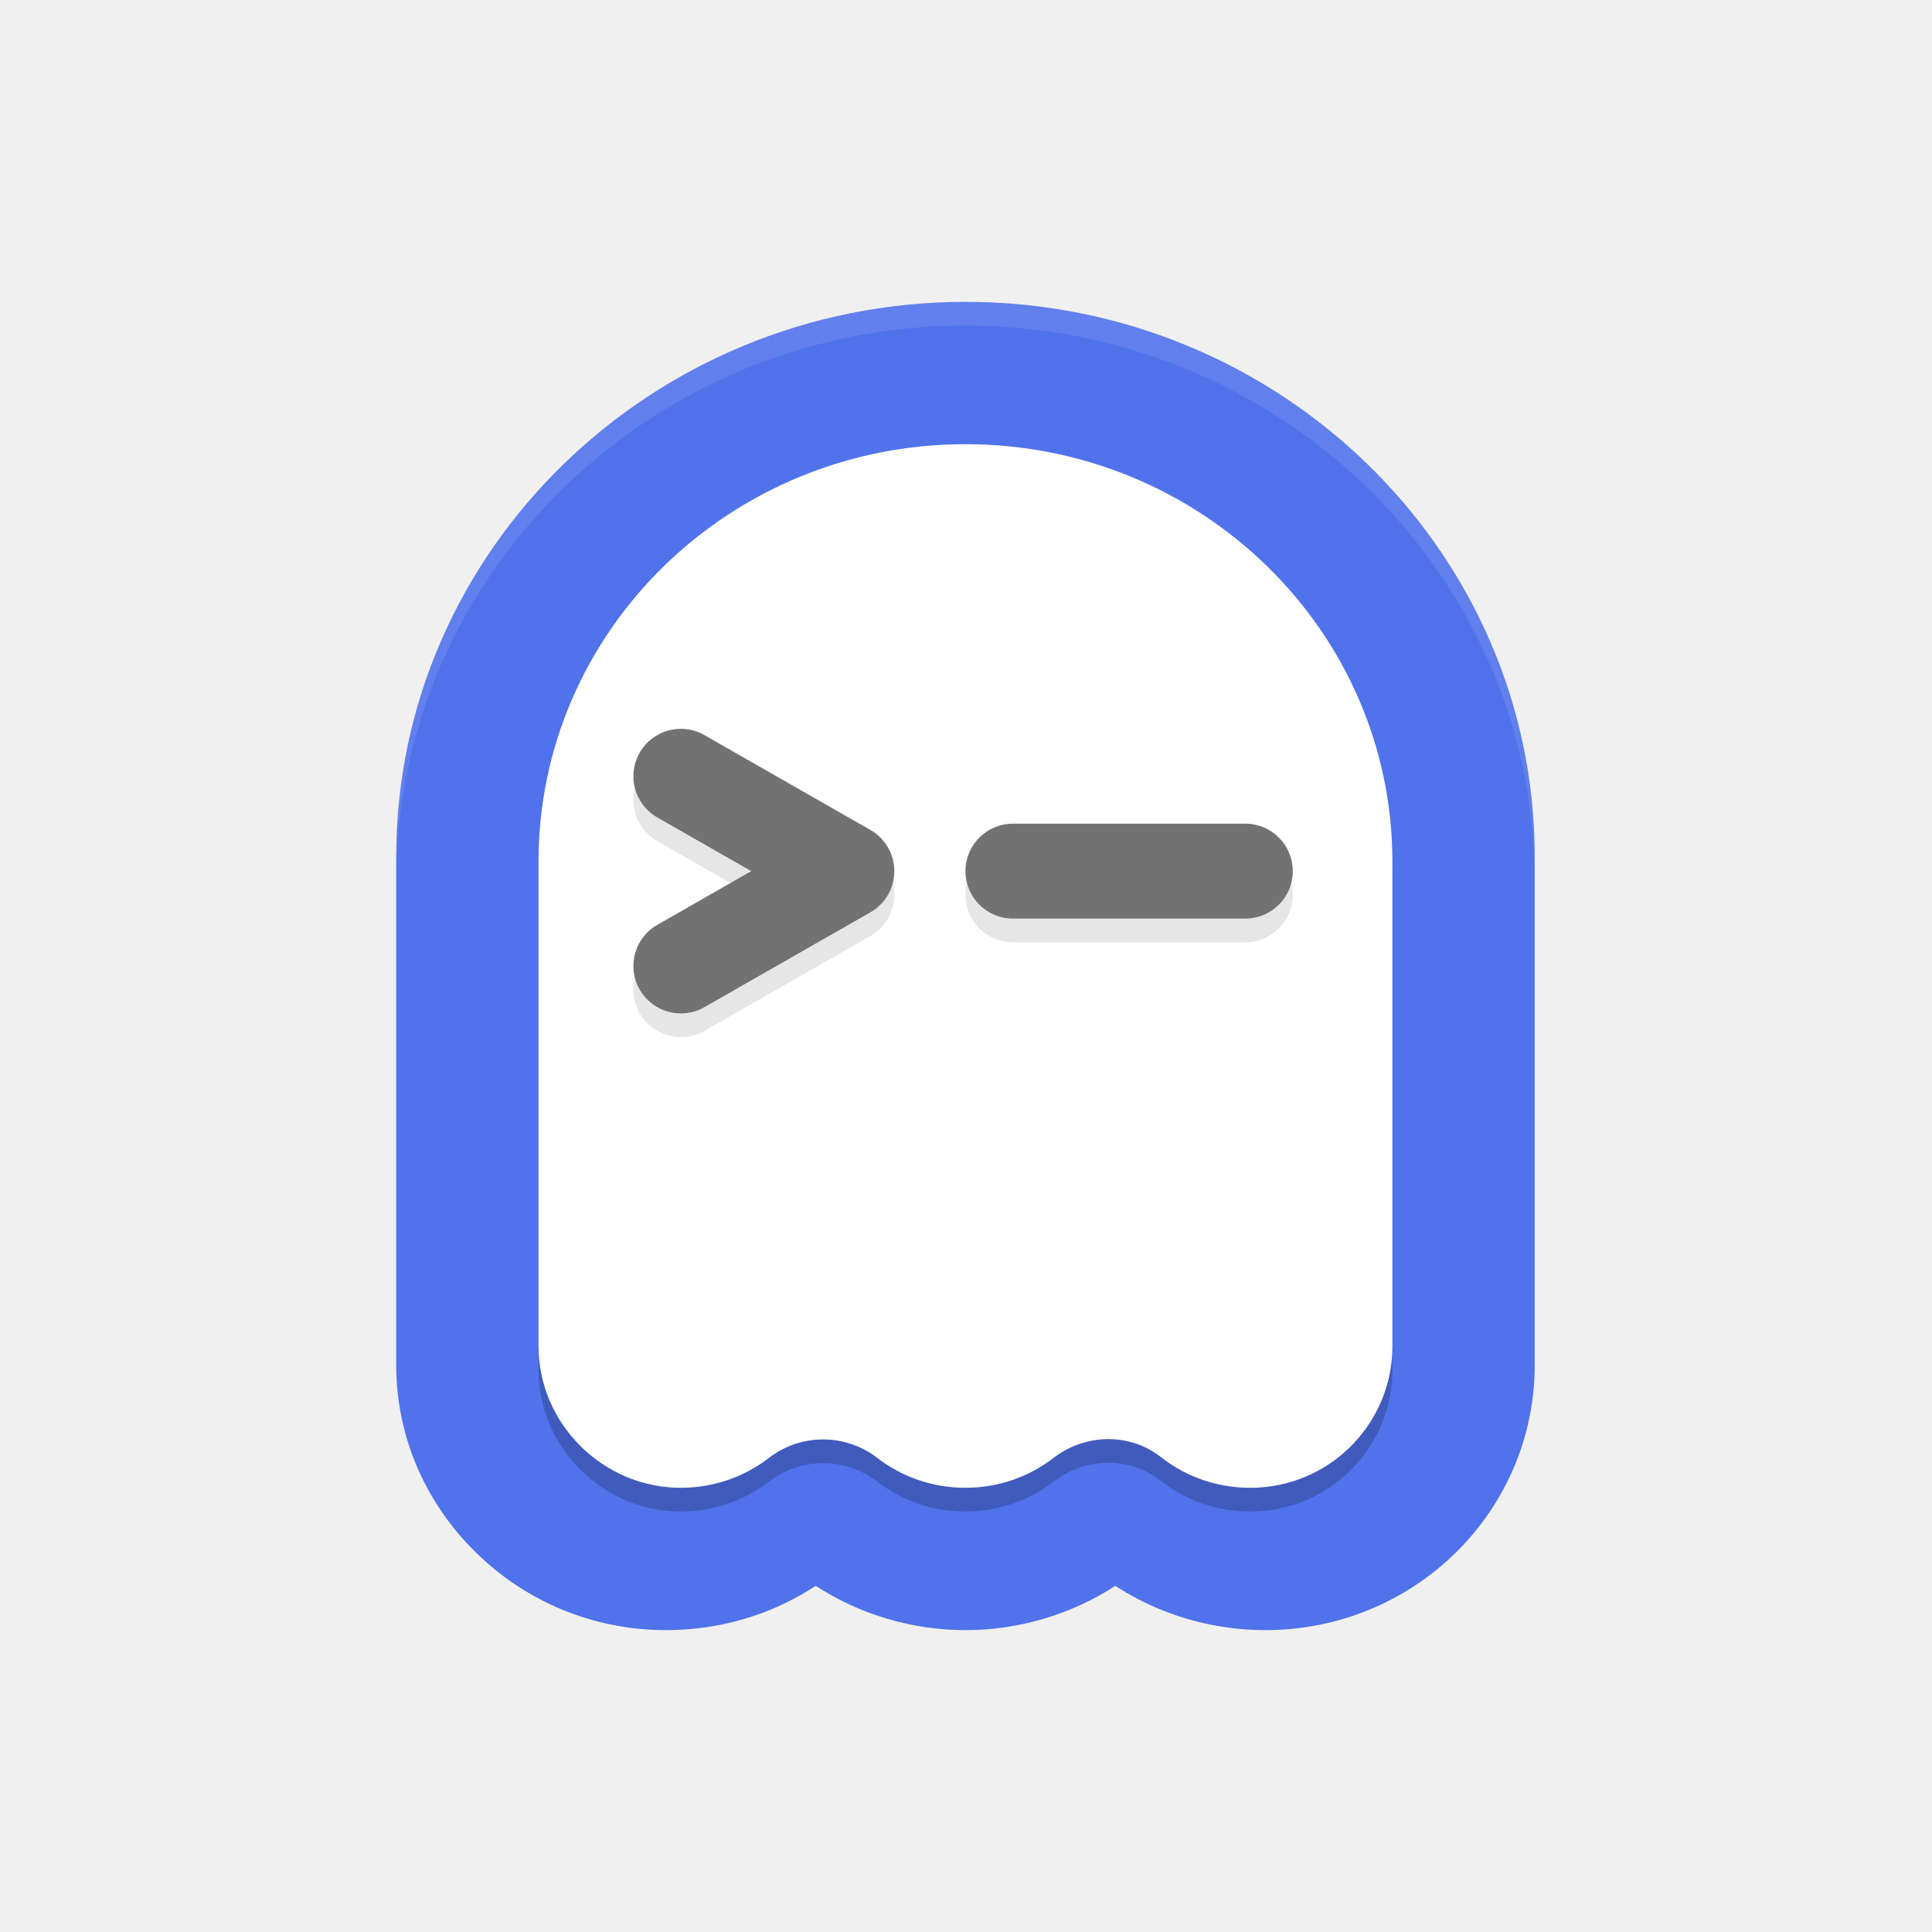
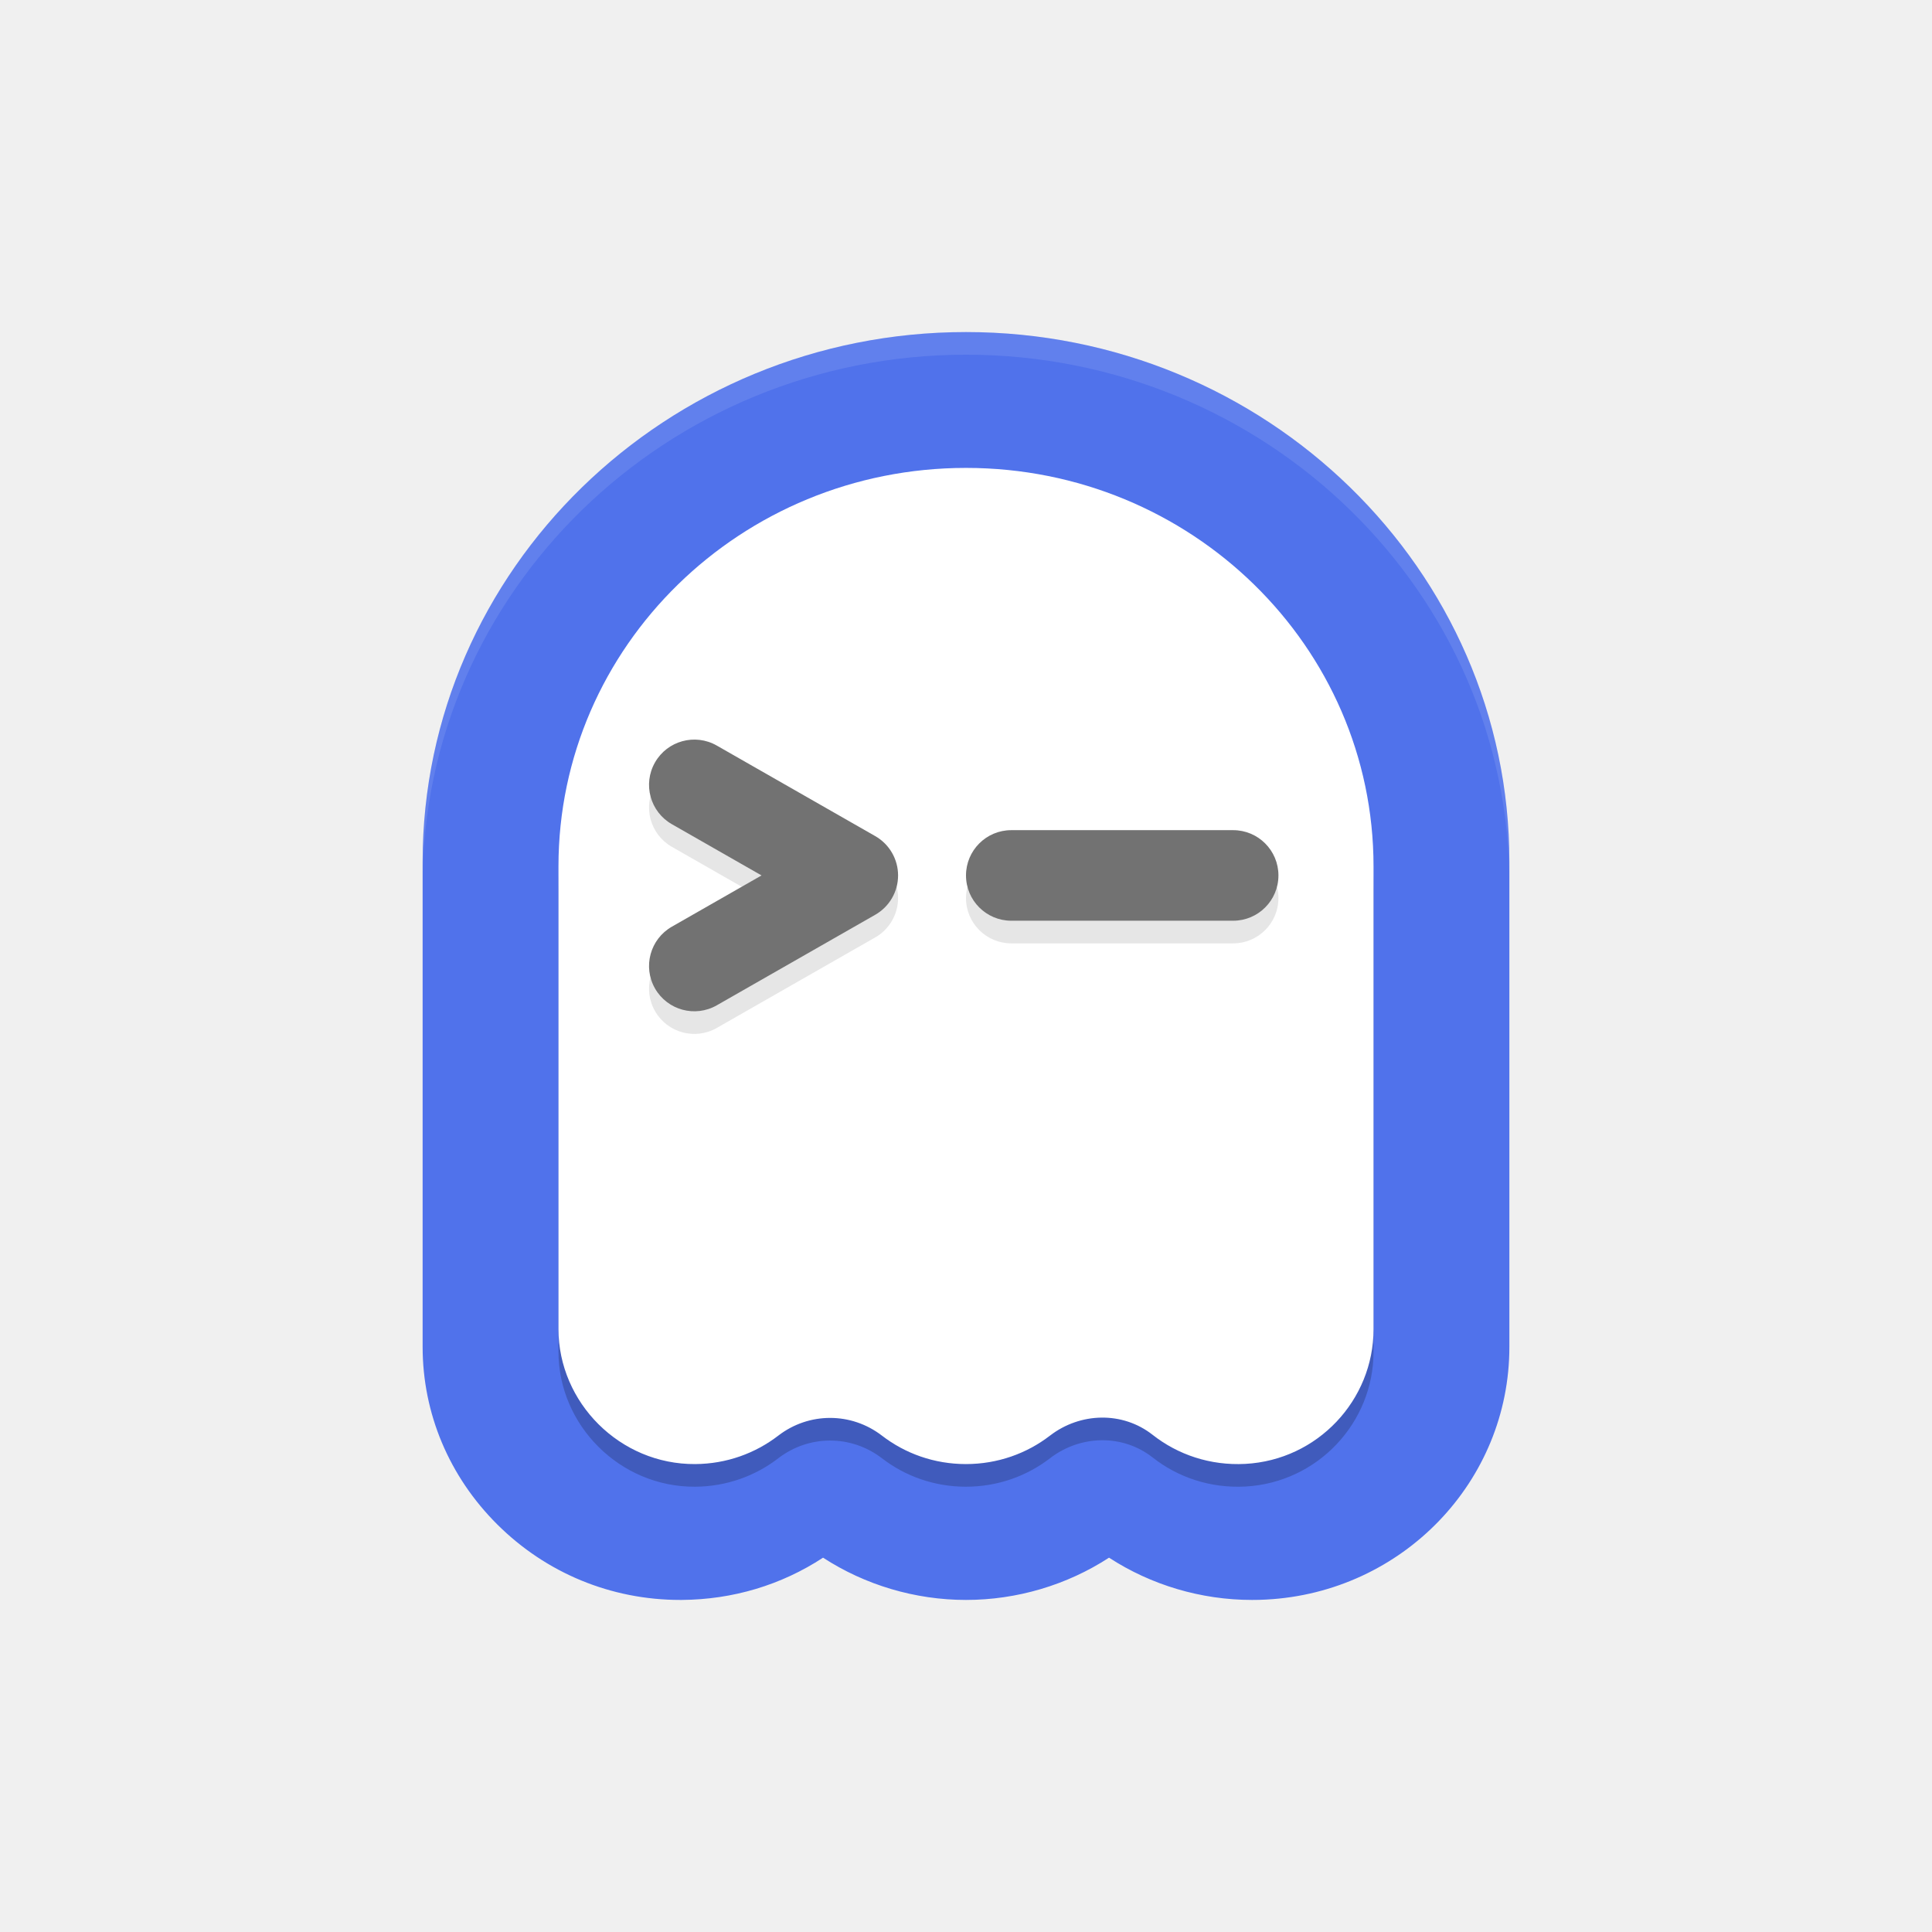
<svg xmlns="http://www.w3.org/2000/svg" width="512" height="512" viewBox="0 0 512 512" fill="none">
-   <path d="M335.262 432C321.13 432 307.263 427.874 295.566 420.266C283.869 427.874 269.976 432 255.87 432C241.765 432 227.871 427.874 216.175 420.266C204.557 427.874 191.113 431.897 176.955 432H176.532C157.319 432 139.297 424.548 125.721 411.035C112.357 397.728 105 380.219 105 361.729V226.989C105.026 145.939 172.694 80 255.87 80C339.046 80 406.714 145.939 406.714 226.989V361.78C406.714 399.095 377.074 429.886 339.232 431.897C337.908 431.975 336.585 432 335.262 432Z" fill="#5072EB" />
-   <path opacity="0.2" d="M369 234.626V363.124C369 382.791 353.486 399.434 333.397 400.516C323.642 401.032 314.642 397.934 307.677 392.452C299.329 385.888 287.588 386.183 279.164 392.673C272.753 397.614 264.658 400.565 255.832 400.565C247.006 400.565 238.936 397.614 232.525 392.673C224.001 386.11 212.259 386.11 203.736 392.673C197.375 397.566 189.379 400.516 180.68 400.565C159.786 400.712 142.714 383.504 142.714 363.075V234.626C142.714 173.536 193.377 124 255.857 124C318.337 124 369 173.536 369 234.626Z" fill="black" />
-   <path d="M369 228.34V356.839C369 376.505 353.486 393.148 333.397 394.23C323.642 394.746 314.642 391.648 307.677 386.166C299.329 379.603 287.588 379.897 279.164 386.387C272.753 391.328 264.658 394.279 255.832 394.279C247.006 394.279 238.936 391.328 232.525 386.387C224.001 379.824 212.259 379.824 203.736 386.387C197.375 391.28 189.379 394.23 180.68 394.279C159.786 394.426 142.714 377.218 142.714 356.789V228.34C142.714 167.25 193.377 117.714 255.857 117.714C318.337 117.714 369 167.25 369 228.34Z" fill="white" />
-   <path opacity="0.1" d="M169.516 205.763C172.96 199.735 180.638 197.641 186.666 201.086L230.666 226.229C234.583 228.467 237.001 232.632 237.001 237.143C237.001 241.654 234.583 245.819 230.666 248.057L186.666 273.2C180.638 276.644 172.96 274.551 169.516 268.522C166.071 262.494 168.165 254.816 174.193 251.372L199.09 237.143L174.193 222.914C168.165 219.469 166.071 211.792 169.516 205.763Z" fill="black" />
-   <path d="M169.516 199.478C172.96 193.449 180.638 191.356 186.666 194.8L230.666 219.943C234.583 222.181 237.001 226.346 237.001 230.857C237.001 235.368 234.583 239.533 230.666 241.771L186.666 266.914C180.638 270.359 172.96 268.265 169.516 262.237C166.071 256.208 168.165 248.531 174.193 245.086L199.09 230.857L174.193 216.628C168.165 213.184 166.071 205.506 169.516 199.478Z" fill="#727272" />
-   <path opacity="0.1" d="M330.027 224.571C336.97 224.571 342.599 230.2 342.599 237.143C342.599 244.086 336.97 249.714 330.027 249.714H268.428C261.485 249.714 255.857 244.086 255.857 237.143C255.857 230.2 261.485 224.571 268.428 224.571H330.027Z" fill="black" />
-   <path d="M330.027 218.286C336.97 218.286 342.599 223.914 342.599 230.857C342.599 237.8 336.97 243.429 330.027 243.429H268.428C261.485 243.429 255.857 237.8 255.857 230.857C255.857 223.914 261.485 218.286 268.428 218.286H330.027Z" fill="#727272" />
-   <path opacity="0.1" d="M255.869 80C172.694 80 105.026 145.94 105 226.99V233.276C105.026 152.226 172.694 86.286 255.869 86.286C339.045 86.286 406.714 152.226 406.714 233.276V226.99C406.714 145.94 339.045 80 255.869 80Z" fill="white" />
+   <path d="M331.795 424C318.306 424 305.069 420.061 293.904 412.8C282.738 420.061 269.477 424 256.012 424C242.548 424 229.286 420.061 218.121 412.8C207.032 420.061 194.199 423.901 180.684 424H180.28C161.941 424 144.738 416.886 131.779 403.988C119.023 391.286 112 374.572 112 356.923V228.307C112.025 150.942 176.617 88 256.012 88C335.407 88 400 150.942 400 228.307V356.972C400 392.59 371.707 421.982 335.585 423.901C334.321 423.976 333.058 424 331.795 424Z" fill="#5072EB" />
+   <path opacity="0.2" d="M364 235.598V358.255C364 377.027 349.191 392.914 330.016 393.947C320.704 394.439 312.112 391.482 305.464 386.249C297.496 379.984 286.288 380.266 278.248 386.461C272.128 391.177 264.4 393.994 255.976 393.994C247.552 393.994 239.848 391.177 233.728 386.461C225.592 380.195 214.384 380.195 206.248 386.461C200.176 391.131 192.544 393.947 184.24 393.994C164.296 394.134 148 377.708 148 358.208V235.598C148 177.284 196.36 130 256 130C315.64 130 364 177.284 364 235.598Z" fill="black" />
+   <path d="M364 229.598V352.255C364 371.027 349.191 386.914 330.016 387.947C320.704 388.439 312.112 385.482 305.464 380.249C297.496 373.984 286.288 374.266 278.248 380.461C272.128 385.177 264.4 387.994 255.976 387.994C247.552 387.994 239.848 385.177 233.728 380.461C225.592 374.195 214.384 374.195 206.248 380.461C200.176 385.131 192.544 387.947 184.24 387.994C164.296 388.134 148 371.708 148 352.208V229.598C148 171.284 196.36 124 256 124C315.64 124 364 171.284 364 229.598Z" fill="white" />
+   <path opacity="0.1" d="M173.583 208.047C176.871 202.293 184.2 200.294 189.954 203.582L231.954 227.582C235.693 229.719 238.001 233.694 238.001 238C238.001 242.306 235.693 246.281 231.954 248.418L189.954 272.418C184.2 275.706 176.871 273.707 173.583 267.953C170.295 262.199 172.294 254.87 178.048 251.582L201.814 238L178.048 224.418C172.294 221.13 170.295 213.801 173.583 208.047Z" fill="black" />
+   <path d="M173.583 202.047C176.871 196.293 184.2 194.294 189.954 197.582L231.954 221.582C235.693 223.719 238.001 227.694 238.001 232C238.001 236.306 235.693 240.281 231.954 242.418L189.954 266.418C184.2 269.706 176.871 267.707 173.583 261.953C170.295 256.199 172.294 248.87 178.048 245.582L201.814 232L178.048 218.418C172.294 215.13 170.295 207.801 173.583 202.047Z" fill="#727272" />
+   <path opacity="0.1" d="M326.799 226C333.426 226 338.799 231.373 338.799 238C338.799 244.627 333.426 250 326.799 250H268C261.373 250 256 244.627 256 238C256 231.373 261.373 226 268 226H326.799Z" fill="black" />
+   <path d="M326.799 220C333.426 220 338.799 225.373 338.799 232C338.799 238.627 333.426 244 326.799 244H268C261.373 244 256 238.627 256 232C256 225.373 261.373 220 268 220H326.799Z" fill="#727272" />
+   <path opacity="0.1" d="M256.012 88C176.617 88 112.025 150.943 112 228.309V234.309C112.025 156.943 176.617 94 256.012 94C335.407 94 400 156.943 400 234.309V228.309C400 150.943 335.407 88 256.012 88Z" fill="white" />
</svg>
